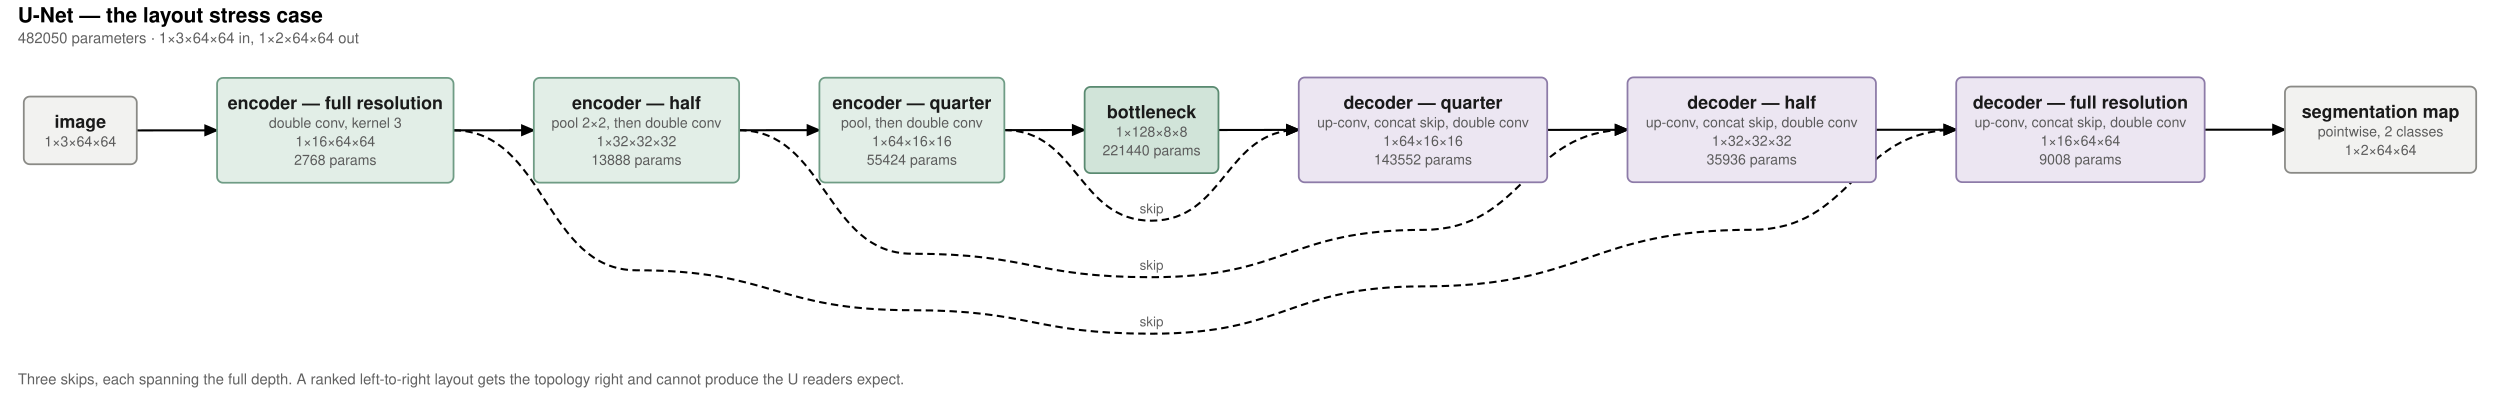
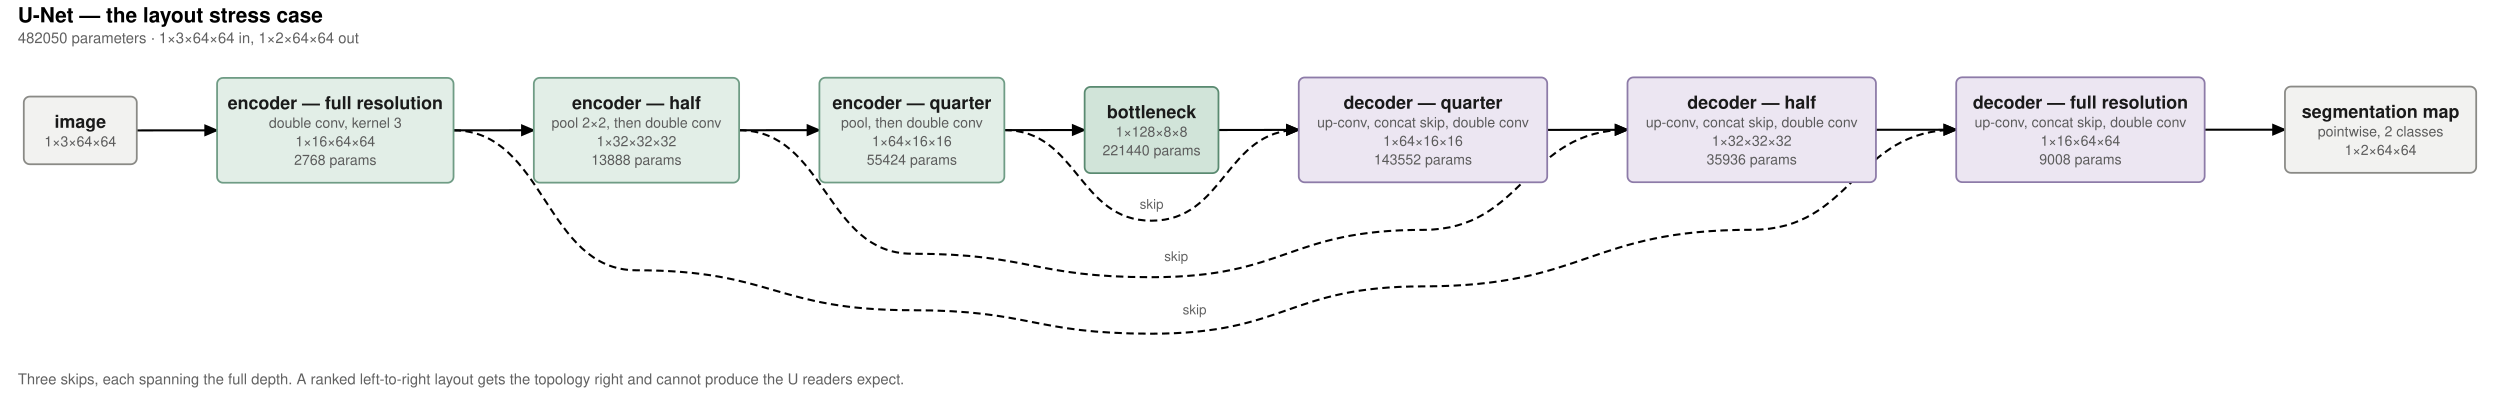
<svg xmlns="http://www.w3.org/2000/svg" class="draughtsman" role="img" aria-label="U-Net — the layout stress case" viewBox="0 0 1681.45 264.44" width="1681.45" height="264.44">
  <defs>
    <marker id="ds-arrow" viewBox="0 0 8 8" refX="7" refY="4" markerWidth="7" markerHeight="7" orient="auto-start-reverse">
      <path d="M0 0.6 L8 4 L0 7.4 Z" style="fill:currentColor" />
    </marker>
  </defs>
  <text class="ds-title" x="12" y="15" style="font-family:Helvetica Neue, Helvetica, Arial, sans-serif;font-size:14px;font-weight:600;fill:currentColor">U-Net — the layout stress case</text>
  <text class="ds-subtitle" x="12" y="29" style="font-family:Helvetica Neue, Helvetica, Arial, sans-serif;font-size:10px;fill:currentColor;opacity:0.62">482050 parameters · 1×3×64×64 in, 1×2×64×64 out</text>
  <g class="ds-body" transform="translate(0 36)">
    <path class="ds-edge ds-edge-solid" data-from="image" data-to="enc1" d="M92 51.71 C119 51.71 119 51.66 146 51.66" style="fill:none;stroke:currentColor;stroke-width:1.4" marker-end="url(#ds-arrow)" />
    <path class="ds-edge ds-edge-dashed" data-from="enc1" data-to="dec1" d="M305.04 51.66 C366.56 51.66 366.56 145.79 428.07 145.79 C520.69 145.79 520.69 172.65 613.31 172.65 C693.91 172.65 693.91 188.44 774.51 188.44 C865.79 188.44 865.79 156.61 957.07 156.61 C1067.62 156.61 1067.62 118.55 1178.17 118.55 C1246.94 118.55 1246.94 51.25 1315.71 51.25" style="fill:none;stroke:currentColor;stroke-width:1.4;stroke-dasharray:5 3" marker-end="url(#ds-arrow)" />
-     <text class="ds-edge-label" x="774.51" y="183.44" text-anchor="middle" style="font-family:Helvetica Neue, Helvetica, Arial, sans-serif;font-size:9px;fill:currentColor;opacity:0.62">skip</text>
+     <text class="ds-edge-label" x="803.44" y="175.4" text-anchor="middle" style="font-family:Helvetica Neue, Helvetica, Arial, sans-serif;font-size:9.0px;fill:currentColor;opacity:0.62">skip</text>
    <path class="ds-edge ds-edge-solid" data-from="enc1" data-to="enc2" d="M305.04 51.66 C332.04 51.66 332.04 51.6 359.04 51.6" style="fill:none;stroke:currentColor;stroke-width:1.4" marker-end="url(#ds-arrow)" />
    <path class="ds-edge ds-edge-dashed" data-from="enc2" data-to="dec2" d="M497.11 51.6 C555.21 51.6 555.21 134.65 613.31 134.65 C693.91 134.65 693.91 150.44 774.51 150.44 C865.79 150.44 865.79 118.61 957.07 118.61 C1025.84 118.61 1025.84 51.3 1094.62 51.3" style="fill:none;stroke:currentColor;stroke-width:1.4;stroke-dasharray:5 3" marker-end="url(#ds-arrow)" />
-     <text class="ds-edge-label" x="774.51" y="145.44" text-anchor="middle" style="font-family:Helvetica Neue, Helvetica, Arial, sans-serif;font-size:9px;fill:currentColor;opacity:0.62">skip</text>
+     <text class="ds-edge-label" x="791.09" y="139.55" text-anchor="middle" style="font-family:Helvetica Neue, Helvetica, Arial, sans-serif;font-size:9.0px;fill:currentColor;opacity:0.62">skip</text>
    <path class="ds-edge ds-edge-solid" data-from="enc2" data-to="enc3" d="M497.11 51.6 C524.11 51.6 524.11 51.52 551.11 51.52" style="fill:none;stroke:currentColor;stroke-width:1.4" marker-end="url(#ds-arrow)" />
    <path class="ds-edge ds-edge-dashed" data-from="enc3" data-to="dec3" d="M675.51 51.52 C725.01 51.52 725.01 112.44 774.51 112.44 C824.02 112.44 824.02 51.36 873.52 51.36" style="fill:none;stroke:currentColor;stroke-width:1.4;stroke-dasharray:5 3" marker-end="url(#ds-arrow)" />
-     <text class="ds-edge-label" x="774.51" y="107.44" text-anchor="middle" style="font-family:Helvetica Neue, Helvetica, Arial, sans-serif;font-size:9px;fill:currentColor;opacity:0.62">skip</text>
+     <text class="ds-edge-label" x="774.55" y="104.42" text-anchor="middle" style="font-family:Helvetica Neue, Helvetica, Arial, sans-serif;font-size:9.0px;fill:currentColor;opacity:0.62">skip</text>
    <path class="ds-edge ds-edge-solid" data-from="enc3" data-to="bottom" d="M675.51 51.52 C702.51 51.52 702.51 51.44 729.51 51.44" style="fill:none;stroke:currentColor;stroke-width:1.4" marker-end="url(#ds-arrow)" />
    <path class="ds-edge ds-edge-solid" data-from="bottom" data-to="dec3" d="M819.52 51.44 C846.52 51.44 846.52 51.36 873.52 51.36" style="fill:none;stroke:currentColor;stroke-width:1.4" marker-end="url(#ds-arrow)" />
    <path class="ds-edge ds-edge-solid" data-from="dec3" data-to="dec2" d="M1040.62 51.36 C1067.62 51.36 1067.62 51.3 1094.62 51.3" style="fill:none;stroke:currentColor;stroke-width:1.4" marker-end="url(#ds-arrow)" />
    <path class="ds-edge ds-edge-solid" data-from="dec2" data-to="dec1" d="M1261.71 51.3 C1288.71 51.3 1288.71 51.25 1315.71 51.25" style="fill:none;stroke:currentColor;stroke-width:1.4" marker-end="url(#ds-arrow)" />
    <path class="ds-edge ds-edge-solid" data-from="dec1" data-to="mask" d="M1482.81 51.25 C1509.81 51.25 1509.81 51.23 1536.81 51.23" style="fill:none;stroke:currentColor;stroke-width:1.4" marker-end="url(#ds-arrow)" />
    <g class="ds-stage ds-kind-input" data-stage="image">
      <rect x="16" y="28.96" width="76" height="45.5" rx="4" style="fill:#f2f2f0;stroke:#8a8a86;stroke-width:1.2" />
      <text x="54" y="49.96" text-anchor="middle" style="font-family:Helvetica Neue, Helvetica, Arial, sans-serif;font-size:12.0px;font-weight:600;fill:#1a1a1a">image</text>
      <text x="54" y="62.46" text-anchor="middle" style="font-family:Helvetica Neue, Helvetica, Arial, sans-serif;font-size:9.5px;fill:#5b5b5b">1×3×64×64</text>
    </g>
    <g class="ds-stage ds-kind-conv" data-stage="enc1">
      <rect x="146" y="16.41" width="159.04" height="70.5" rx="4" style="fill:#e2eee7;stroke:#6f9c85;stroke-width:1.2" />
      <text x="225.52" y="37.41" text-anchor="middle" style="font-family:Helvetica Neue, Helvetica, Arial, sans-serif;font-size:12.0px;font-weight:600;fill:#1a1a1a">encoder — full resolution</text>
      <text x="225.52" y="49.91" text-anchor="middle" style="font-family:Helvetica Neue, Helvetica, Arial, sans-serif;font-size:9.5px;fill:#5b5b5b">double conv, kernel 3</text>
      <text x="225.52" y="62.41" text-anchor="middle" style="font-family:Helvetica Neue, Helvetica, Arial, sans-serif;font-size:9.5px;fill:#5b5b5b">1×16×64×64</text>
      <text x="225.52" y="74.91" text-anchor="middle" style="font-family:Helvetica Neue, Helvetica, Arial, sans-serif;font-size:9.5px;fill:#5b5b5b">2768 params</text>
    </g>
    <g class="ds-stage ds-kind-conv" data-stage="enc2">
      <rect x="359.04" y="16.35" width="138.08" height="70.5" rx="4" style="fill:#e2eee7;stroke:#6f9c85;stroke-width:1.2" />
      <text x="428.07" y="37.35" text-anchor="middle" style="font-family:Helvetica Neue, Helvetica, Arial, sans-serif;font-size:12.0px;font-weight:600;fill:#1a1a1a">encoder — half</text>
      <text x="428.07" y="49.85" text-anchor="middle" style="font-family:Helvetica Neue, Helvetica, Arial, sans-serif;font-size:9.5px;fill:#5b5b5b">pool 2×2, then double conv</text>
      <text x="428.07" y="62.35" text-anchor="middle" style="font-family:Helvetica Neue, Helvetica, Arial, sans-serif;font-size:9.5px;fill:#5b5b5b">1×32×32×32</text>
      <text x="428.07" y="74.85" text-anchor="middle" style="font-family:Helvetica Neue, Helvetica, Arial, sans-serif;font-size:9.5px;fill:#5b5b5b">13888 params</text>
    </g>
    <g class="ds-stage ds-kind-conv" data-stage="enc3">
      <rect x="551.11" y="16.27" width="124.4" height="70.5" rx="4" style="fill:#e2eee7;stroke:#6f9c85;stroke-width:1.2" />
      <text x="613.31" y="37.27" text-anchor="middle" style="font-family:Helvetica Neue, Helvetica, Arial, sans-serif;font-size:12.0px;font-weight:600;fill:#1a1a1a">encoder — quarter</text>
      <text x="613.31" y="49.77" text-anchor="middle" style="font-family:Helvetica Neue, Helvetica, Arial, sans-serif;font-size:9.5px;fill:#5b5b5b">pool, then double conv</text>
      <text x="613.31" y="62.27" text-anchor="middle" style="font-family:Helvetica Neue, Helvetica, Arial, sans-serif;font-size:9.5px;fill:#5b5b5b">1×64×16×16</text>
      <text x="613.31" y="74.77" text-anchor="middle" style="font-family:Helvetica Neue, Helvetica, Arial, sans-serif;font-size:9.5px;fill:#5b5b5b">55424 params</text>
    </g>
    <g class="ds-stage ds-kind-stack" data-stage="bottom">
      <rect x="729.51" y="22.44" width="90.01" height="58" rx="4" style="fill:#d1e4d9;stroke:#5a8a71;stroke-width:1.2" />
      <text x="774.51" y="43.44" text-anchor="middle" style="font-family:Helvetica Neue, Helvetica, Arial, sans-serif;font-size:12.0px;font-weight:600;fill:#1a1a1a">bottleneck</text>
      <text x="774.51" y="55.94" text-anchor="middle" style="font-family:Helvetica Neue, Helvetica, Arial, sans-serif;font-size:9.5px;fill:#5b5b5b">1×128×8×8</text>
      <text x="774.51" y="68.44" text-anchor="middle" style="font-family:Helvetica Neue, Helvetica, Arial, sans-serif;font-size:9.5px;fill:#5b5b5b">221440 params</text>
    </g>
    <g class="ds-stage ds-kind-concat" data-stage="dec3">
      <rect x="873.52" y="16.11" width="167.1" height="70.5" rx="4" style="fill:#ece6f2;stroke:#8d7ba8;stroke-width:1.2" />
      <text x="957.07" y="37.11" text-anchor="middle" style="font-family:Helvetica Neue, Helvetica, Arial, sans-serif;font-size:12.0px;font-weight:600;fill:#1a1a1a">decoder — quarter</text>
      <text x="957.07" y="49.61" text-anchor="middle" style="font-family:Helvetica Neue, Helvetica, Arial, sans-serif;font-size:9.5px;fill:#5b5b5b">up-conv, concat skip, double conv</text>
      <text x="957.07" y="62.11" text-anchor="middle" style="font-family:Helvetica Neue, Helvetica, Arial, sans-serif;font-size:9.5px;fill:#5b5b5b">1×64×16×16</text>
      <text x="957.07" y="74.61" text-anchor="middle" style="font-family:Helvetica Neue, Helvetica, Arial, sans-serif;font-size:9.5px;fill:#5b5b5b">143552 params</text>
    </g>
    <g class="ds-stage ds-kind-concat" data-stage="dec2">
      <rect x="1094.62" y="16.05" width="167.1" height="70.5" rx="4" style="fill:#ece6f2;stroke:#8d7ba8;stroke-width:1.2" />
      <text x="1178.17" y="37.05" text-anchor="middle" style="font-family:Helvetica Neue, Helvetica, Arial, sans-serif;font-size:12.0px;font-weight:600;fill:#1a1a1a">decoder — half</text>
      <text x="1178.17" y="49.55" text-anchor="middle" style="font-family:Helvetica Neue, Helvetica, Arial, sans-serif;font-size:9.5px;fill:#5b5b5b">up-conv, concat skip, double conv</text>
      <text x="1178.17" y="62.05" text-anchor="middle" style="font-family:Helvetica Neue, Helvetica, Arial, sans-serif;font-size:9.5px;fill:#5b5b5b">1×32×32×32</text>
      <text x="1178.17" y="74.55" text-anchor="middle" style="font-family:Helvetica Neue, Helvetica, Arial, sans-serif;font-size:9.5px;fill:#5b5b5b">35936 params</text>
    </g>
    <g class="ds-stage ds-kind-concat" data-stage="dec1">
      <rect x="1315.71" y="16" width="167.1" height="70.5" rx="4" style="fill:#ece6f2;stroke:#8d7ba8;stroke-width:1.2" />
      <text x="1399.26" y="37" text-anchor="middle" style="font-family:Helvetica Neue, Helvetica, Arial, sans-serif;font-size:12.0px;font-weight:600;fill:#1a1a1a">decoder — full resolution</text>
      <text x="1399.26" y="49.5" text-anchor="middle" style="font-family:Helvetica Neue, Helvetica, Arial, sans-serif;font-size:9.5px;fill:#5b5b5b">up-conv, concat skip, double conv</text>
      <text x="1399.26" y="62" text-anchor="middle" style="font-family:Helvetica Neue, Helvetica, Arial, sans-serif;font-size:9.5px;fill:#5b5b5b">1×16×64×64</text>
      <text x="1399.26" y="74.5" text-anchor="middle" style="font-family:Helvetica Neue, Helvetica, Arial, sans-serif;font-size:9.5px;fill:#5b5b5b">9008 params</text>
    </g>
    <g class="ds-stage ds-kind-output" data-stage="mask">
      <rect x="1536.81" y="22.23" width="128.63" height="58" rx="4" style="fill:#f2f2f0;stroke:#8a8a86;stroke-width:1.2" />
      <text x="1601.13" y="43.23" text-anchor="middle" style="font-family:Helvetica Neue, Helvetica, Arial, sans-serif;font-size:12.0px;font-weight:600;fill:#1a1a1a">segmentation map</text>
      <text x="1601.13" y="55.73" text-anchor="middle" style="font-family:Helvetica Neue, Helvetica, Arial, sans-serif;font-size:9.5px;fill:#5b5b5b">pointwise, 2 classes</text>
      <text x="1601.13" y="68.23" text-anchor="middle" style="font-family:Helvetica Neue, Helvetica, Arial, sans-serif;font-size:9.5px;fill:#5b5b5b">1×2×64×64</text>
    </g>
  </g>
  <text class="ds-caption" x="12" y="258.44" style="font-family:Helvetica Neue, Helvetica, Arial, sans-serif;font-size:10.0px;fill:currentColor;opacity:0.62">Three skips, each spanning the full depth. A ranked left-to-right layout gets the topology right and cannot produce the U readers expect.</text>
</svg>
